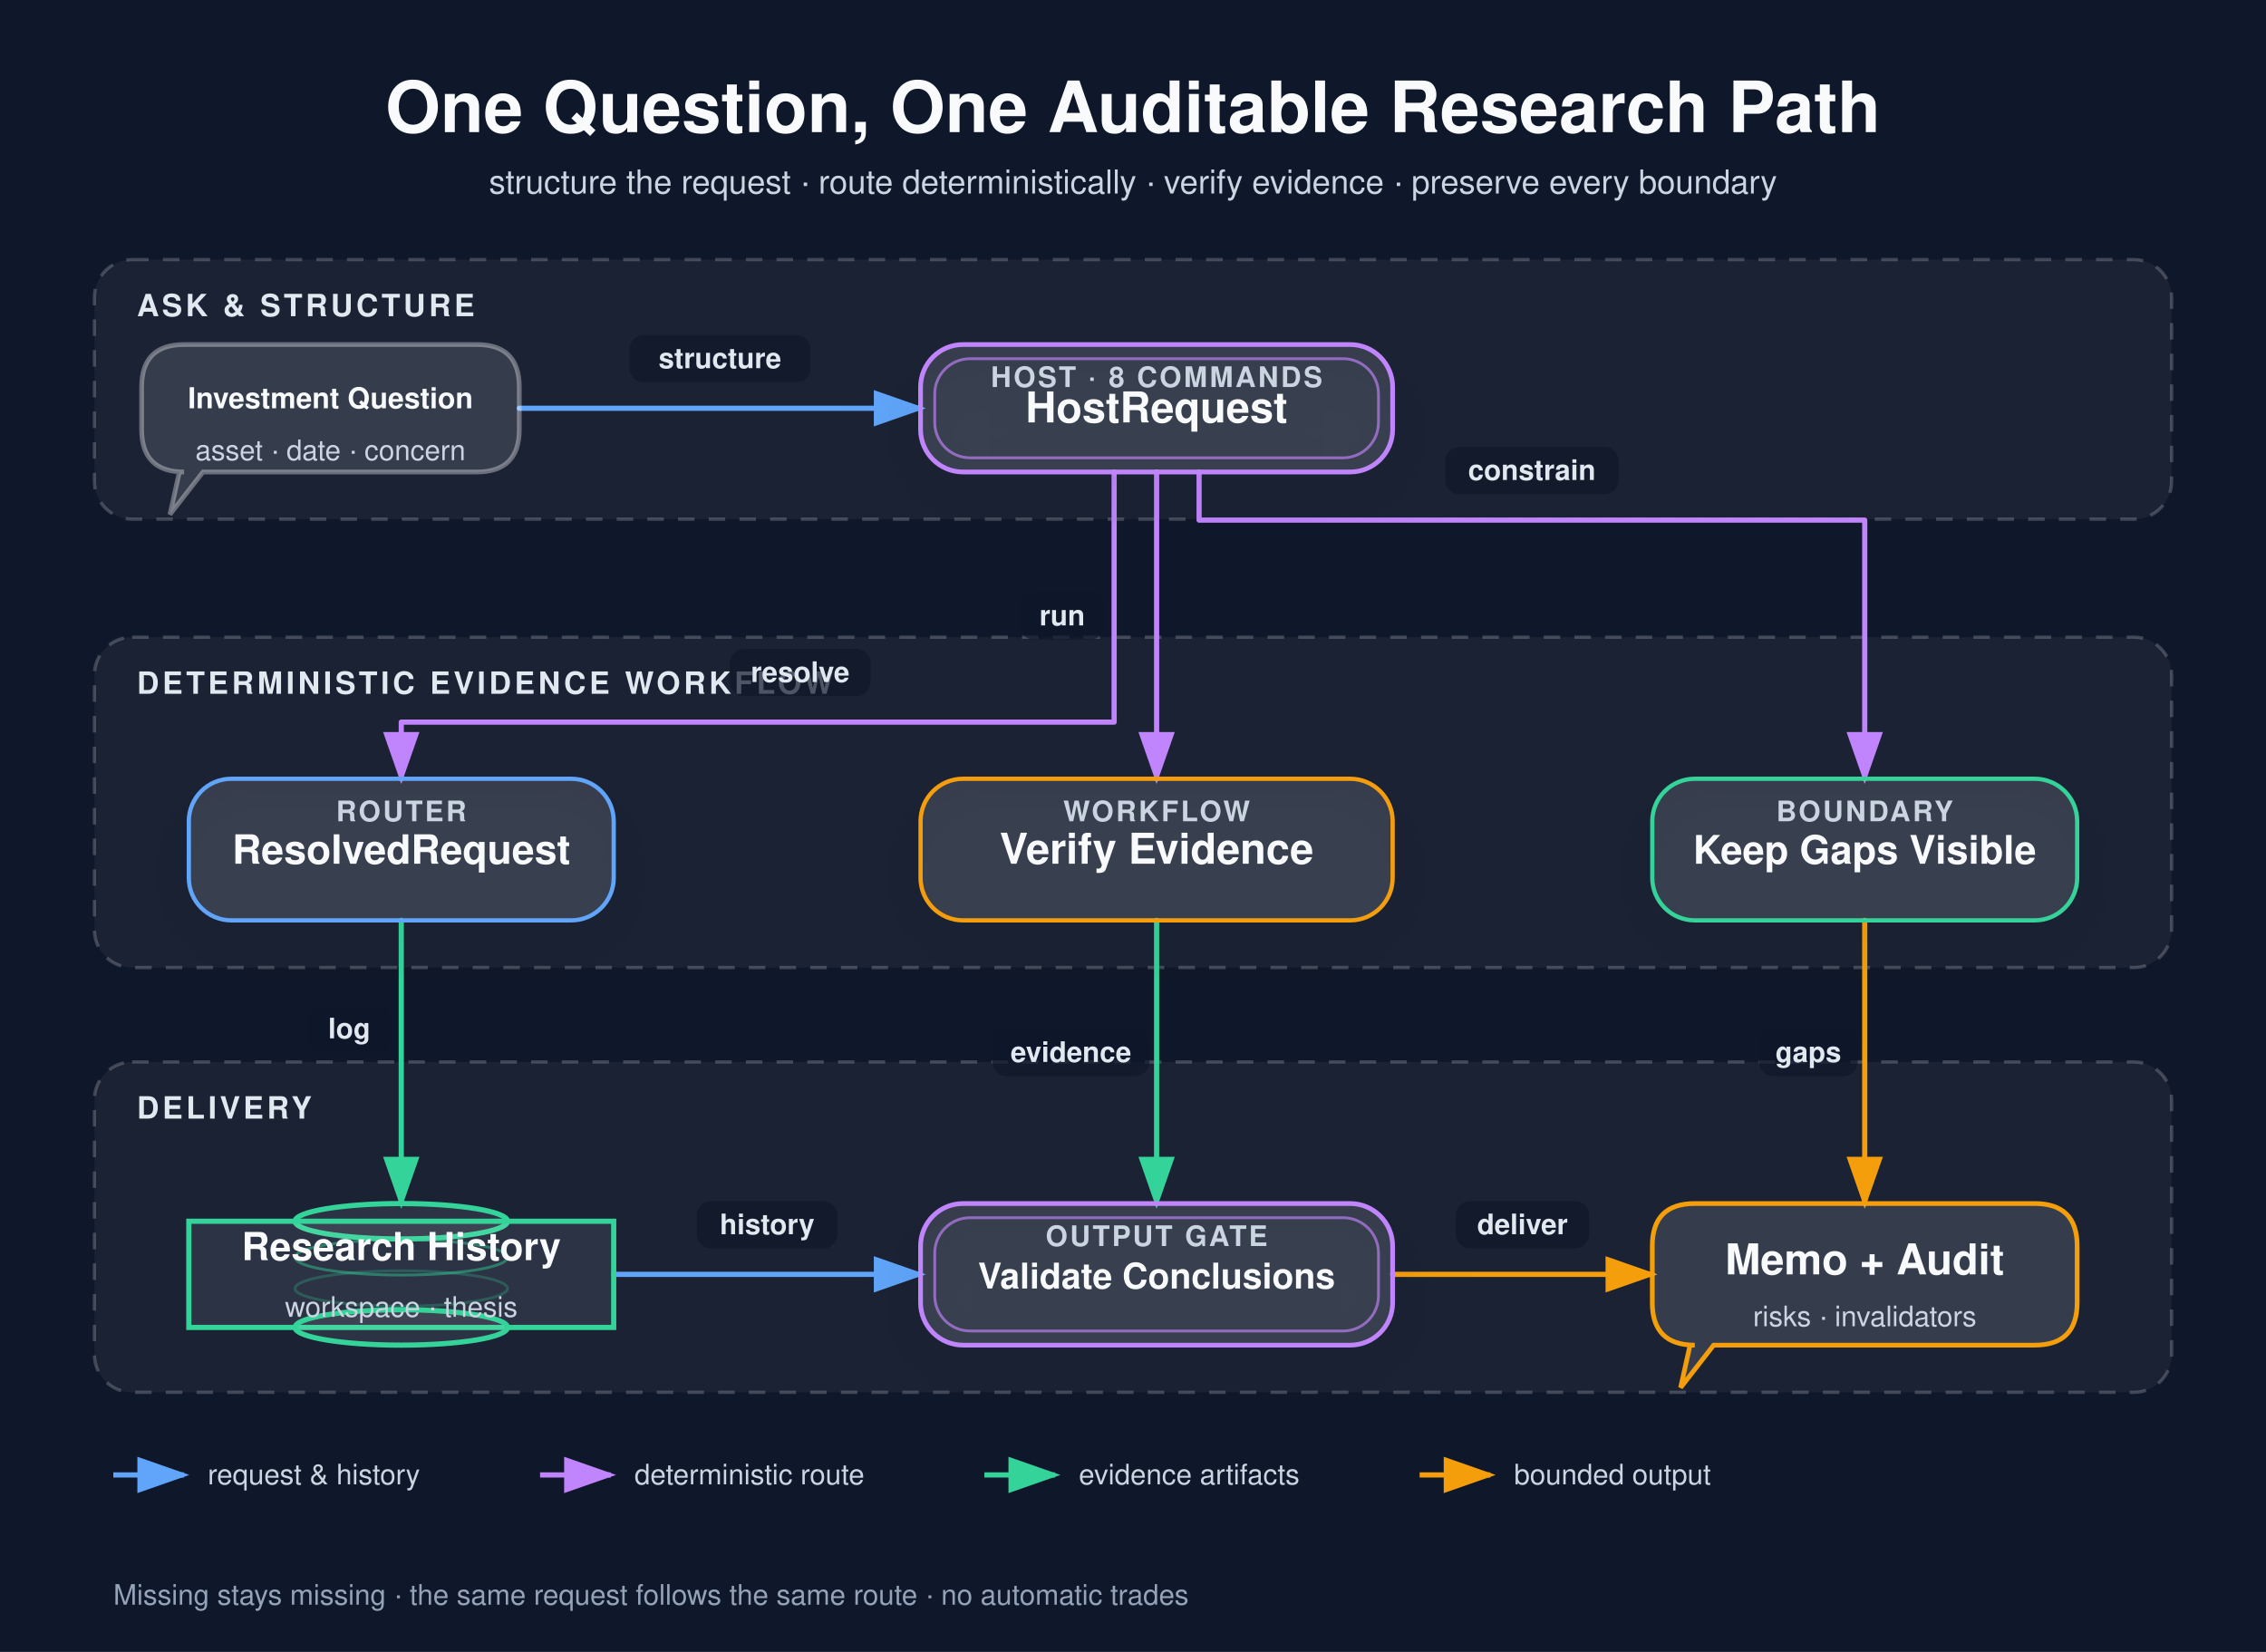
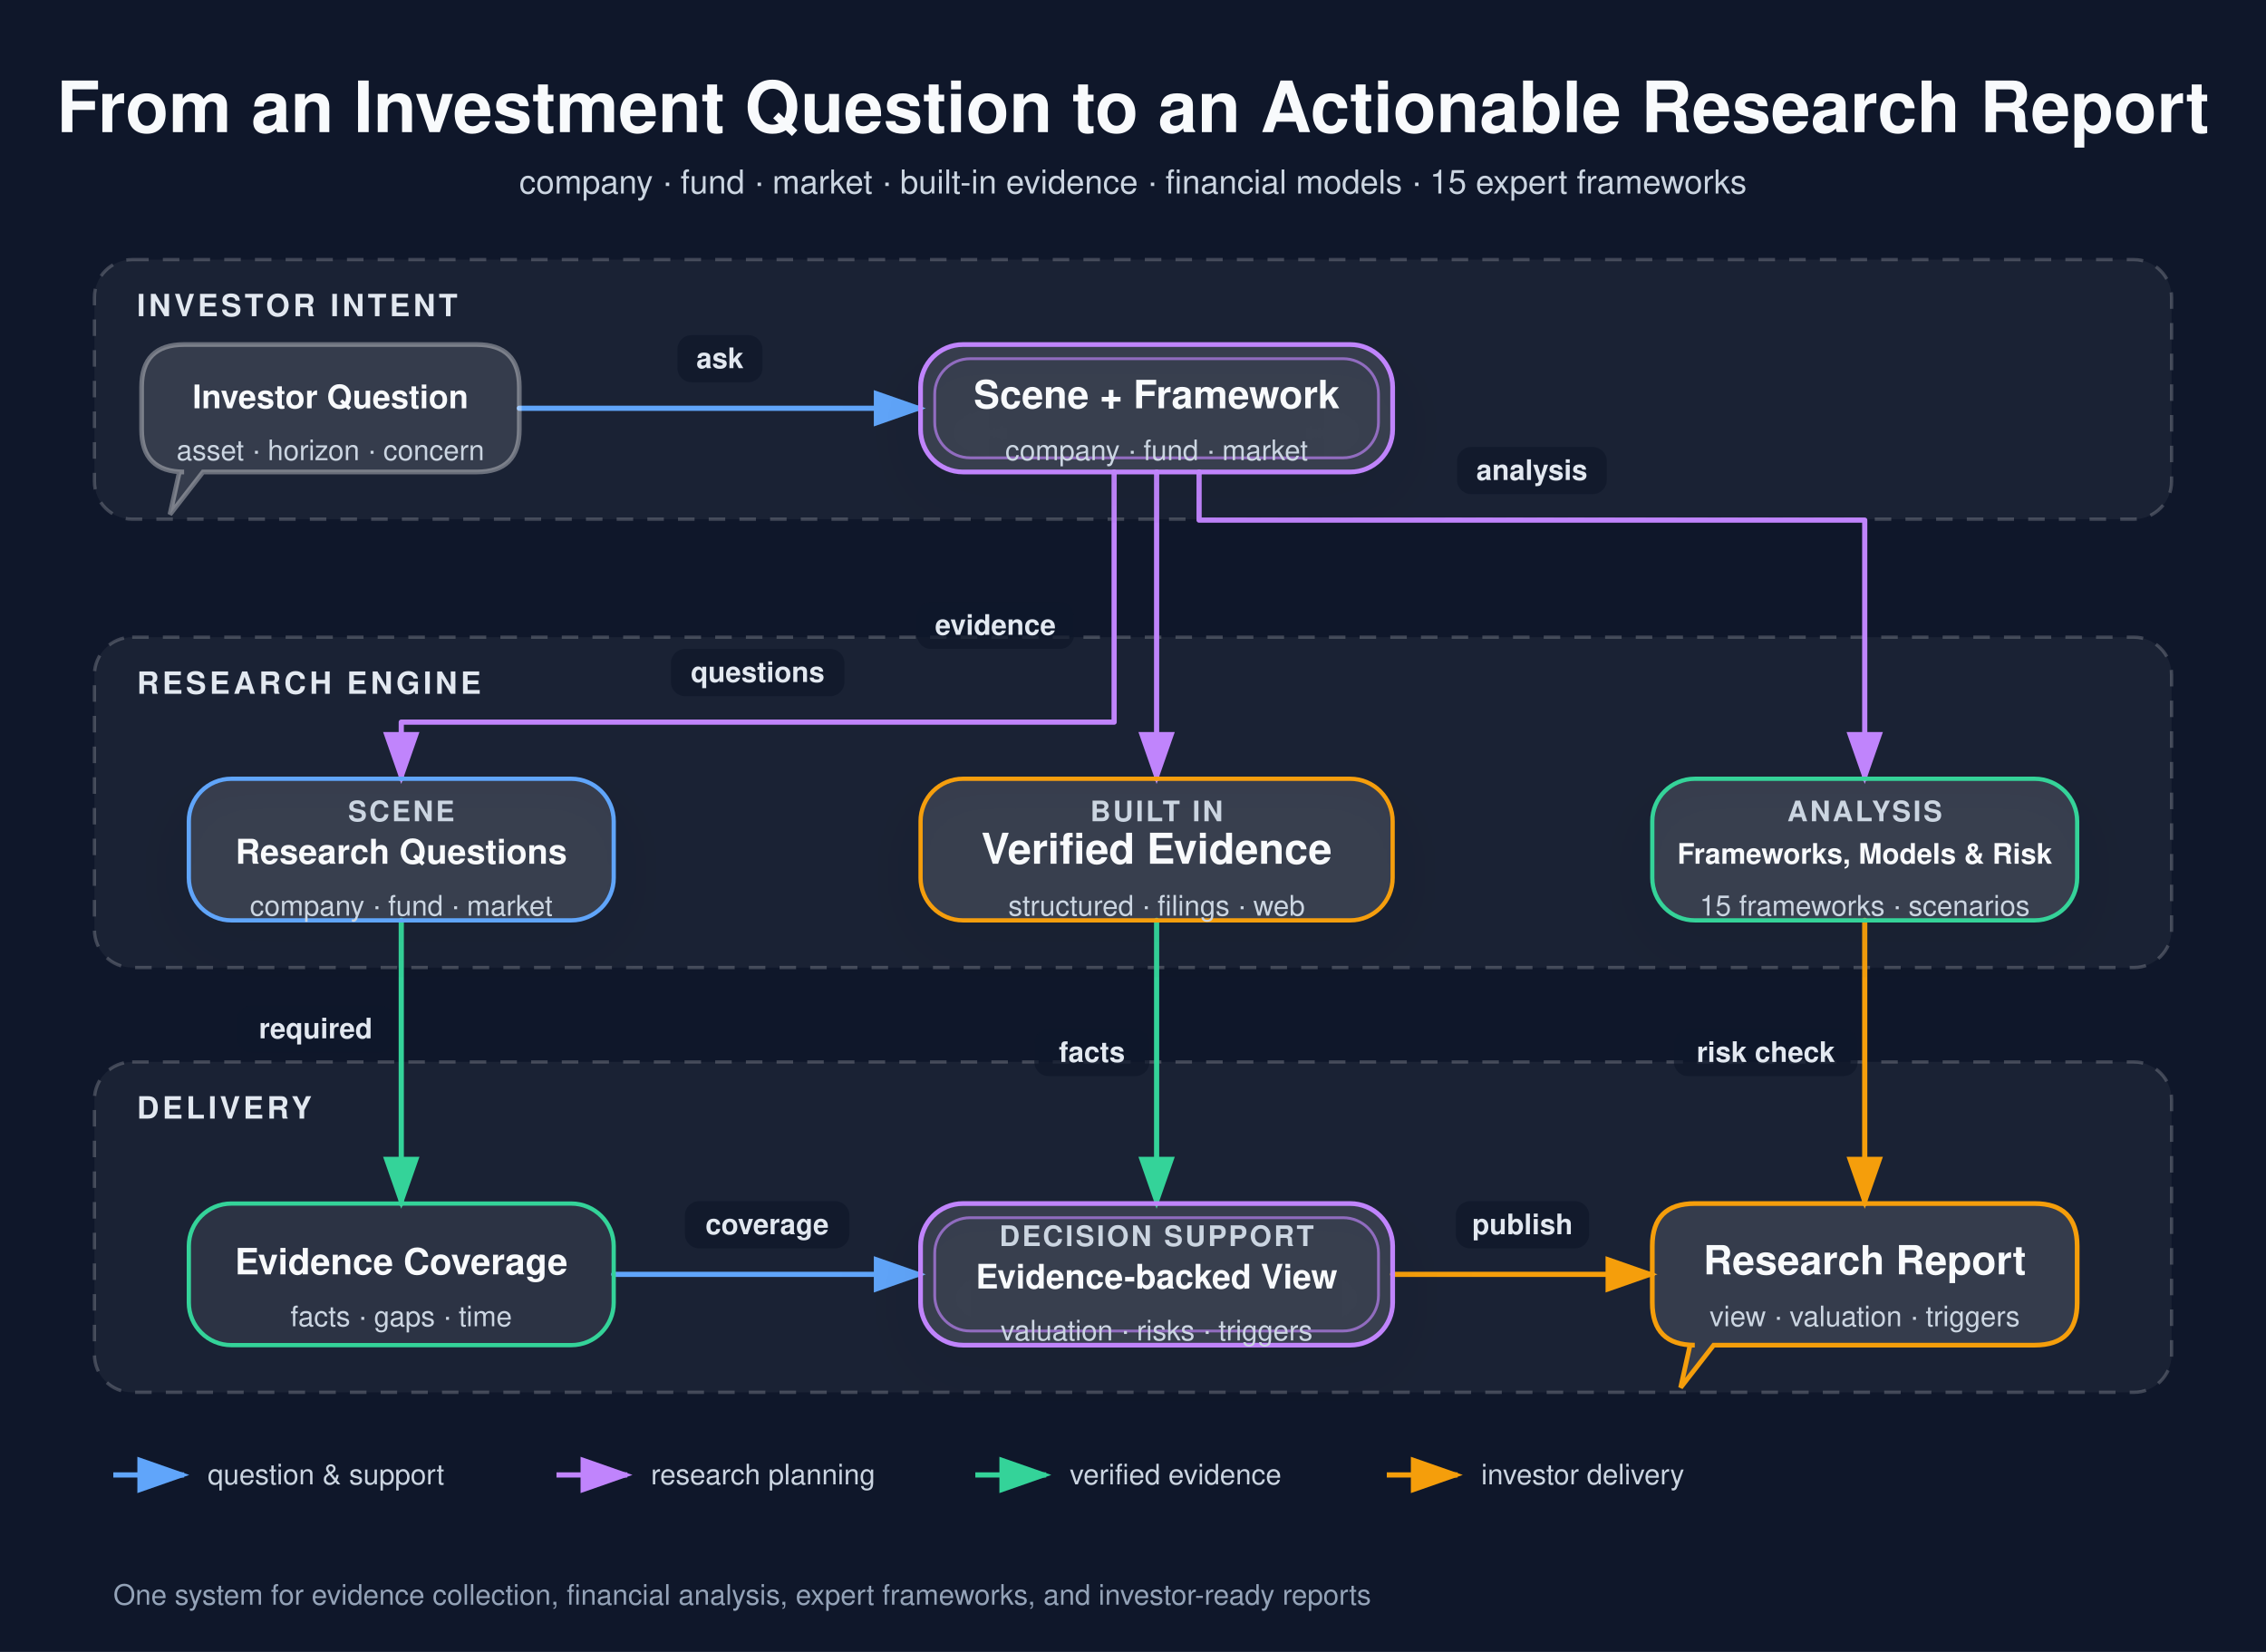
<svg xmlns="http://www.w3.org/2000/svg" viewBox="0 0 960 700" width="960" height="700" data-generator="fireworks-tech-graph" data-schema-version="1" data-text-metrics="heuristic-v1" data-style-id="5" data-visual-theme="Glassmorphism" data-diagram-type="agent" data-motion-scene="agent-orchestration" data-semantic-profile="generic" data-semantic-valid="true" data-quality-profile="showcase" data-max-bends-per-edge="2" data-max-total-bends="8" data-max-route-stretch="1.35" data-max-bridged-crossings="0" data-min-node-gap="40.0" data-min-container-gutter="20.0" data-min-label-clearance="4.0" data-min-segment-length="16.0">
  <defs>
    <marker id="arrowA" markerWidth="10" markerHeight="7" refX="9" refY="3.5" orient="auto">
      <polygon points="0 0, 10 3.5, 0 7" fill="#c084fc" />
    </marker>
    <marker id="arrowB" markerWidth="10" markerHeight="7" refX="9" refY="3.5" orient="auto">
      <polygon points="0 0, 10 3.5, 0 7" fill="#34d399" />
    </marker>
    <marker id="arrowC" markerWidth="10" markerHeight="7" refX="9" refY="3.5" orient="auto">
      <polygon points="0 0, 10 3.5, 0 7" fill="#60a5fa" />
    </marker>
    <marker id="arrowE" markerWidth="10" markerHeight="7" refX="9" refY="3.5" orient="auto">
      <polygon points="0 0, 10 3.5, 0 7" fill="#fb923c" />
    </marker>
    <marker id="arrowF" markerWidth="10" markerHeight="7" refX="9" refY="3.5" orient="auto">
      <polygon points="0 0, 10 3.5, 0 7" fill="#f472b6" />
    </marker>
    <marker id="arrowG" markerWidth="10" markerHeight="7" refX="9" refY="3.5" orient="auto">
      <polygon points="0 0, 10 3.5, 0 7" fill="#f59e0b" />
    </marker>
    <marker id="arrowH" markerWidth="10" markerHeight="7" refX="9" refY="3.5" orient="auto">
      <polygon points="0 0, 10 3.5, 0 7" fill="#cbd5e1" />
    </marker>
    <filter id="shadowSoft" x="-20%" y="-20%" width="140%" height="160%">
      <feDropShadow dx="0" dy="3" stdDeviation="6" flood-color="#0f172a" flood-opacity="0.12" />
    </filter>
    <filter id="shadowGlass" x="-20%" y="-20%" width="140%" height="160%">
      <feDropShadow dx="0" dy="10" stdDeviation="16" flood-color="#020617" flood-opacity="0.28" />
    </filter>
    <style>
    text { font-family: 'Helvetica Neue', Helvetica, Arial, 'PingFang SC', 'Microsoft YaHei', 'Microsoft JhengHei', 'SimHei', sans-serif; }
    .title { font-size: 30px; font-weight: 700; fill: #f8fafc; }
    .subtitle { font-size: 14px; font-weight: 500; fill: #cbd5e1; }
    .section { font-size: 13px; font-weight: 700; fill: #e2e8f0; letter-spacing: 1.4px; }
    .section-sub { font-size: 12px; font-weight: 500; fill: #94a3b8; }
    .node-title { font-weight: 700; fill: #f8fafc; }
    .node-sub { font-size: 12px; font-weight: 500; fill: #cbd5e1; }
    .node-type { font-size: 12px; font-weight: 700; fill: #cbd5e1; letter-spacing: 0.08em; }
    .arrow-label { font-size: 12px; font-weight: 600; fill: #e2e8f0; }
    .legend { font-size: 12px; font-weight: 500; fill: #cbd5e1; }
    .footnote { font-size: 12px; font-weight: 500; fill: #94a3b8; }
    .metric-label { font-size: 8.5px; font-weight: 700; fill: #94a3b8; text-transform: uppercase; }
    .metric-value { font-size: 9.5px; font-weight: 700; fill: #f8fafc; }
    </style>
  </defs>
  <rect data-graph-role="background" width="960.0" height="700.0" fill="#0f172a" />
-   <text x="480.0" y="56" text-anchor="middle" class="title">One Question, One Auditable Research Path</text>
-   <text x="480.0" y="82" text-anchor="middle" class="subtitle">structure the request · route deterministically · verify evidence · preserve every boundary</text>
+   <text x="480.0" y="56" text-anchor="middle" class="title">From an Investment Question to an Actionable Research Report</text>
+   <text x="480.0" y="82" text-anchor="middle" class="subtitle">company · fund · market · built-in evidence · financial models · 15 expert frameworks</text>
  <g id="mission" data-graph-role="container" data-container-id="mission" data-semantic-role="boundary" data-graph-bounds="40,110,920,220">
    <rect data-graph-role="container" x="40.0" y="110.0" width="880.0" height="110.0" rx="16.0" fill="rgba(255,255,255,0.05)" stroke="rgba(255,255,255,0.20)" stroke-width="1.4" stroke-dasharray="7 6" />
-     <text x="58.0" y="134.0" class="section">ASK &amp; STRUCTURE</text>
-     <rect id="mission-header" data-graph-role="reserved" data-reserved-kind="container-header" x="48" y="116" width="140.5" height="30" fill="none" stroke="none" />
+     <text x="58.0" y="134.0" class="section">INVESTOR INTENT</text>
+     <rect id="mission-header" data-graph-role="reserved" data-reserved-kind="container-header" x="48" y="116" width="133.48" height="30" fill="none" stroke="none" />
  </g>
  <g id="specialists" data-graph-role="container" data-container-id="specialists" data-semantic-role="boundary" data-graph-bounds="40,270,920,410">
    <rect data-graph-role="container" x="40.0" y="270.0" width="880.0" height="140.0" rx="16.0" fill="rgba(255,255,255,0.05)" stroke="rgba(255,255,255,0.20)" stroke-width="1.4" stroke-dasharray="7 6" />
-     <text x="58.0" y="294.0" class="section">DETERMINISTIC EVIDENCE WORKFLOW</text>
-     <rect id="specialists-header" data-graph-role="reserved" data-reserved-kind="container-header" x="48" y="276" width="253.86" height="30" fill="none" stroke="none" />
+     <text x="58.0" y="294.0" class="section">RESEARCH ENGINE</text>
+     <rect id="specialists-header" data-graph-role="reserved" data-reserved-kind="container-header" x="48" y="276" width="136.86" height="30" fill="none" stroke="none" />
  </g>
  <g id="delivery" data-graph-role="container" data-container-id="delivery" data-semantic-role="boundary" data-graph-bounds="40,450,920,590">
    <rect data-graph-role="container" x="40.0" y="450.0" width="880.0" height="140.0" rx="16.0" fill="rgba(255,255,255,0.05)" stroke="rgba(255,255,255,0.20)" stroke-width="1.4" stroke-dasharray="7 6" />
    <text x="58.0" y="474.0" class="section">DELIVERY</text>
    <rect id="delivery-header" data-graph-role="reserved" data-reserved-kind="container-header" x="48" y="456" width="86.94" height="30" fill="none" stroke="none" />
  </g>
  <path id="brief" data-graph-role="edge" data-edge-id="brief" data-source="request" data-target="coordinator" data-edge-kind="flow" data-topic-id="" data-flow="read" data-motion-role="ingress" data-motion-stage="1" data-motion-order="0" data-protocol="" data-via="" data-critical-path-id="" data-critical-hop="" data-critical-hops="" data-critical="false" data-bends="0" data-route-stretch="1.0" data-bridges="" d="M 220,173 L 390,173" fill="none" stroke="#60a5fa" stroke-width="2.2" stroke-linecap="round" stroke-linejoin="round" marker-end="url(#arrowC)" />
  <path id="a-delegate-research" data-graph-role="edge" data-edge-id="a-delegate-research" data-source="coordinator" data-target="research" data-edge-kind="flow" data-topic-id="" data-flow="control" data-motion-role="delegate" data-motion-stage="2" data-motion-order="0" data-protocol="" data-via="" data-critical-path-id="" data-critical-hop="" data-critical-hops="" data-critical="false" data-bends="2" data-route-stretch="1.0" data-bridges="" d="M 472,200 L 472,306 L 170,306 L 170,330" fill="none" stroke="#c084fc" stroke-width="2.2" stroke-linecap="round" stroke-linejoin="round" marker-end="url(#arrowA)" />
  <path id="b-delegate-coding" data-graph-role="edge" data-edge-id="b-delegate-coding" data-source="coordinator" data-target="coding" data-edge-kind="flow" data-topic-id="" data-flow="control" data-motion-role="delegate" data-motion-stage="2" data-motion-order="1" data-protocol="" data-via="" data-critical-path-id="" data-critical-hop="" data-critical-hops="" data-critical="false" data-bends="0" data-route-stretch="1.0" data-bridges="" d="M 490,200 L 490,330" fill="none" stroke="#c084fc" stroke-width="2.2" stroke-linecap="round" stroke-linejoin="round" marker-end="url(#arrowA)" />
  <path id="c-delegate-review" data-graph-role="edge" data-edge-id="c-delegate-review" data-source="coordinator" data-target="review" data-edge-kind="flow" data-topic-id="" data-flow="control" data-motion-role="delegate" data-motion-stage="2" data-motion-order="2" data-protocol="" data-via="" data-critical-path-id="" data-critical-hop="" data-critical-hops="" data-critical="false" data-bends="2" data-route-stretch="1.0" data-bridges="" d="M 508,200 L 508,220.4 L 790,220.4 L 790,330" fill="none" stroke="#c084fc" stroke-width="2.2" stroke-linecap="round" stroke-linejoin="round" marker-end="url(#arrowA)" />
  <path id="research-write" data-graph-role="edge" data-edge-id="research-write" data-source="research" data-target="memory" data-edge-kind="flow" data-topic-id="" data-flow="write" data-motion-role="evidence" data-motion-stage="3" data-motion-order="0" data-protocol="" data-via="" data-critical-path-id="" data-critical-hop="" data-critical-hops="" data-critical="false" data-bends="0" data-route-stretch="1.0" data-bridges="" d="M 170,390 L 170,510" fill="none" stroke="#34d399" stroke-width="2.2" stroke-linecap="round" stroke-linejoin="round" marker-end="url(#arrowB)" />
  <path id="memory-merge" data-graph-role="edge" data-edge-id="memory-merge" data-source="memory" data-target="synthesis" data-edge-kind="flow" data-topic-id="" data-flow="read" data-motion-role="context" data-motion-stage="4" data-motion-order="0" data-protocol="" data-via="" data-critical-path-id="" data-critical-hop="" data-critical-hops="" data-critical="false" data-bends="0" data-route-stretch="1.0" data-bridges="" d="M 260,540 L 390,540" fill="none" stroke="#60a5fa" stroke-width="2.2" stroke-linecap="round" stroke-linejoin="round" marker-end="url(#arrowC)" />
  <path id="coding-merge" data-graph-role="edge" data-edge-id="coding-merge" data-source="coding" data-target="synthesis" data-edge-kind="flow" data-topic-id="" data-flow="write" data-motion-role="artifact" data-motion-stage="3" data-motion-order="1" data-protocol="" data-via="" data-critical-path-id="" data-critical-hop="" data-critical-hops="" data-critical="false" data-bends="0" data-route-stretch="1.0" data-bridges="" d="M 490,390 L 490,510" fill="none" stroke="#34d399" stroke-width="2.2" stroke-linecap="round" stroke-linejoin="round" marker-end="url(#arrowB)" />
  <path id="review-output" data-graph-role="edge" data-edge-id="review-output" data-source="review" data-target="response" data-edge-kind="flow" data-topic-id="" data-flow="feedback" data-motion-role="approval" data-motion-stage="5" data-motion-order="1" data-protocol="" data-via="" data-critical-path-id="" data-critical-hop="" data-critical-hops="" data-critical="false" data-bends="0" data-route-stretch="1.0" data-bridges="" d="M 790,390 L 790,510" fill="none" stroke="#f59e0b" stroke-width="2.2" stroke-linecap="round" stroke-linejoin="round" marker-end="url(#arrowG)" />
  <path id="deliver" data-graph-role="edge" data-edge-id="deliver" data-source="synthesis" data-target="response" data-edge-kind="flow" data-topic-id="" data-flow="feedback" data-motion-role="deliver" data-motion-stage="5" data-motion-order="0" data-protocol="" data-via="" data-critical-path-id="" data-critical-hop="" data-critical-hops="" data-critical="false" data-bends="0" data-route-stretch="1.0" data-bridges="" d="M 590,540 L 700,540" fill="none" stroke="#f59e0b" stroke-width="2.2" stroke-linecap="round" stroke-linejoin="round" marker-end="url(#arrowG)" />
  <g id="node-request" data-graph-role="node" data-node-id="request" data-semantic-role="speech" data-motion-role="" data-motion-stage="" data-motion-order="" data-parent="" data-deployment-id="" data-topic-id="" data-span-id="" data-station-order="" data-status="" data-start-ms="" data-duration-ms="" data-parent-span="" data-graph-bounds="60,146,220,200">
    <path d="M 78.0 146.0 L 202.0 146.0 Q 220.0 146.0 220.0 164.0 L 220.0 182.0 Q 220.0 200.0 202.0 200.0 L 86.0 200.0 L 72.0 218.0 L 76.0 200.0 L 78.0 200.0 Q 60.0 200.0 60.0 182.0 L 60.0 164.0 Q 60.0 146.0 78.0 146.0 Z" fill="rgba(255,255,255,0.12)" stroke="rgba(255,255,255,0.35)" stroke-width="2.0" />
-     <text x="140.0" y="173.0" text-anchor="middle" class="node-title" font-size="12.24">Investment Question</text>
-     <text x="140.0" y="195.0" text-anchor="middle" class="node-sub">asset · date · concern</text>
+     <text x="140.0" y="173.0" text-anchor="middle" class="node-title" font-size="13.8">Investor Question</text>
+     <text x="140.0" y="195.0" text-anchor="middle" class="node-sub">asset · horizon · concern</text>
  </g>
  <g id="node-coordinator" data-graph-role="node" data-node-id="coordinator" data-semantic-role="double_rect" data-motion-role="" data-motion-stage="" data-motion-order="" data-parent="" data-deployment-id="" data-topic-id="" data-span-id="" data-station-order="" data-status="" data-start-ms="" data-duration-ms="" data-parent-span="" data-graph-bounds="390,146,590,200">
    <rect x="390.0" y="146.0" width="200.0" height="54.0" rx="18.0" fill="rgba(255,255,255,0.12)" stroke="#c084fc" stroke-width="2.0" filter="url(#shadowGlass)" />
    <rect x="396.0" y="152.0" width="188.0" height="42.0" rx="15.0" fill="none" stroke="#c084fc" stroke-width="1.2" opacity="0.65" />
-     <text x="490.0" y="164.0" text-anchor="middle" class="node-type">HOST · 8 COMMANDS</text>
-     <text x="490.0" y="179.0" text-anchor="middle" class="node-title" font-size="18.0">HostRequest</text>
+     <text x="490.0" y="173.0" text-anchor="middle" class="node-title" font-size="16.51">Scene + Framework</text>
+     <text x="490.0" y="195.0" text-anchor="middle" class="node-sub">company · fund · market</text>
  </g>
  <g id="node-research" data-graph-role="node" data-node-id="research" data-semantic-role="rect" data-motion-role="" data-motion-stage="" data-motion-order="" data-parent="" data-deployment-id="" data-topic-id="" data-span-id="" data-station-order="" data-status="" data-start-ms="" data-duration-ms="" data-parent-span="" data-graph-bounds="80,330,260,390">
    <rect x="80.0" y="330.0" width="180.0" height="60.0" rx="18.0" fill="rgba(255,255,255,0.12)" stroke="#60a5fa" stroke-width="1.8" filter="url(#shadowGlass)" />
-     <text x="170.0" y="348.0" text-anchor="middle" class="node-type">ROUTER</text>
-     <text x="170.0" y="366.0" text-anchor="middle" class="node-title" font-size="17.11">ResolvedRequest</text>
+     <text x="170.0" y="348.0" text-anchor="middle" class="node-type">SCENE</text>
+     <text x="170.0" y="366.0" text-anchor="middle" class="node-title" font-size="14.5">Research Questions</text>
+     <text x="170.0" y="388.0" text-anchor="middle" class="node-sub">company · fund · market</text>
  </g>
  <g id="node-coding" data-graph-role="node" data-node-id="coding" data-semantic-role="rect" data-motion-role="" data-motion-stage="" data-motion-order="" data-parent="" data-deployment-id="" data-topic-id="" data-span-id="" data-station-order="" data-status="" data-start-ms="" data-duration-ms="" data-parent-span="" data-graph-bounds="390,330,590,390">
    <rect x="390.0" y="330.0" width="200.0" height="60.0" rx="18.0" fill="rgba(255,255,255,0.12)" stroke="#f59e0b" stroke-width="1.8" filter="url(#shadowGlass)" />
-     <text x="490.0" y="348.0" text-anchor="middle" class="node-type">WORKFLOW</text>
-     <text x="490.0" y="366.0" text-anchor="middle" class="node-title" font-size="18.0">Verify Evidence</text>
+     <text x="490.0" y="348.0" text-anchor="middle" class="node-type">BUILT IN</text>
+     <text x="490.0" y="366.0" text-anchor="middle" class="node-title" font-size="18.0">Verified Evidence</text>
+     <text x="490.0" y="388.0" text-anchor="middle" class="node-sub">structured · filings · web</text>
  </g>
  <g id="node-review" data-graph-role="node" data-node-id="review" data-semantic-role="rect" data-motion-role="" data-motion-stage="" data-motion-order="" data-parent="" data-deployment-id="" data-topic-id="" data-span-id="" data-station-order="" data-status="" data-start-ms="" data-duration-ms="" data-parent-span="" data-graph-bounds="700,330,880,390">
    <rect x="700.0" y="330.0" width="180.0" height="60.0" rx="18.0" fill="rgba(255,255,255,0.12)" stroke="#34d399" stroke-width="1.8" filter="url(#shadowGlass)" />
-     <text x="790.0" y="348.0" text-anchor="middle" class="node-type">BOUNDARY</text>
-     <text x="790.0" y="366.0" text-anchor="middle" class="node-title" font-size="16.71">Keep Gaps Visible</text>
+     <text x="790.0" y="348.0" text-anchor="middle" class="node-type">ANALYSIS</text>
+     <text x="790.0" y="366.0" text-anchor="middle" class="node-title" font-size="12.0">Frameworks, Models &amp; Risk</text>
+     <text x="790.0" y="388.0" text-anchor="middle" class="node-sub">15 frameworks · scenarios</text>
  </g>
-   <g id="node-memory" data-graph-role="node" data-node-id="memory" data-semantic-role="cylinder" data-motion-role="" data-motion-stage="" data-motion-order="" data-parent="" data-deployment-id="" data-topic-id="" data-span-id="" data-station-order="" data-status="" data-start-ms="" data-duration-ms="" data-parent-span="" data-graph-bounds="80,510,260,570">
-     <ellipse cx="170.0" cy="517.5" rx="45.0" ry="7.5" fill="rgba(255,255,255,0.08)" stroke="#34d399" stroke-width="2.2" />
-     <rect x="80.0" y="517.5" width="180.0" height="45.0" fill="rgba(255,255,255,0.08)" stroke="#34d399" stroke-width="2.2" />
-     <ellipse cx="170.0" cy="562.5" rx="45.0" ry="7.5" fill="rgba(255,255,255,0.08)" stroke="#34d399" stroke-width="2.2" />
-     <ellipse cx="170.0" cy="532.8" rx="45.0" ry="7.5" fill="none" stroke="#34d399" stroke-opacity="0.45" stroke-width="1.2" />
-     <ellipse cx="170.0" cy="546.0" rx="45.0" ry="7.5" fill="none" stroke="#34d399" stroke-opacity="0.25" stroke-width="1.2" />
-     <text x="170.0" y="534.0" text-anchor="middle" class="node-title" font-size="16.41">Research History</text>
-     <text x="170.0" y="558.0" text-anchor="middle" class="node-sub">workspace · thesis</text>
+   <g id="node-memory" data-graph-role="node" data-node-id="memory" data-semantic-role="rect" data-motion-role="" data-motion-stage="" data-motion-order="" data-parent="" data-deployment-id="" data-topic-id="" data-span-id="" data-station-order="" data-status="" data-start-ms="" data-duration-ms="" data-parent-span="" data-graph-bounds="80,510,260,570">
+     <rect x="80.0" y="510.0" width="180.0" height="60.0" rx="18.0" fill="rgba(255,255,255,0.08)" stroke="#34d399" stroke-width="1.8" />
+     <text x="170.0" y="540.0" text-anchor="middle" class="node-title" font-size="15.39">Evidence Coverage</text>
+     <text x="170.0" y="562.0" text-anchor="middle" class="node-sub">facts · gaps · time</text>
  </g>
  <g id="node-synthesis" data-graph-role="node" data-node-id="synthesis" data-semantic-role="double_rect" data-motion-role="" data-motion-stage="" data-motion-order="" data-parent="" data-deployment-id="" data-topic-id="" data-span-id="" data-station-order="" data-status="" data-start-ms="" data-duration-ms="" data-parent-span="" data-graph-bounds="390,510,590,570">
    <rect x="390.0" y="510.0" width="200.0" height="60.0" rx="18.0" fill="rgba(255,255,255,0.12)" stroke="#c084fc" stroke-width="2.0" filter="url(#shadowGlass)" />
    <rect x="396.0" y="516.0" width="188.0" height="48.0" rx="15.0" fill="none" stroke="#c084fc" stroke-width="1.2" opacity="0.65" />
-     <text x="490.0" y="528.0" text-anchor="middle" class="node-type">OUTPUT GATE</text>
-     <text x="490.0" y="546.0" text-anchor="middle" class="node-title" font-size="15.04">Validate Conclusions</text>
+     <text x="490.0" y="528.0" text-anchor="middle" class="node-type">DECISION SUPPORT</text>
+     <text x="490.0" y="546.0" text-anchor="middle" class="node-title" font-size="14.32">Evidence-backed View</text>
+     <text x="490.0" y="568.0" text-anchor="middle" class="node-sub">valuation · risks · triggers</text>
  </g>
  <g id="node-response" data-graph-role="node" data-node-id="response" data-semantic-role="speech" data-motion-role="" data-motion-stage="" data-motion-order="" data-parent="" data-deployment-id="" data-topic-id="" data-span-id="" data-station-order="" data-status="" data-start-ms="" data-duration-ms="" data-parent-span="" data-graph-bounds="700,510,880,570">
    <path d="M 718.0 510.0 L 862.0 510.0 Q 880.0 510.0 880.0 528.0 L 880.0 552.0 Q 880.0 570.0 862.0 570.0 L 726.0 570.0 L 712.0 588.0 L 716.0 570.0 L 718.0 570.0 Q 700.0 570.0 700.0 552.0 L 700.0 528.0 Q 700.0 510.0 718.0 510.0 Z" fill="rgba(255,255,255,0.12)" stroke="#f59e0b" stroke-width="2.0" />
-     <text x="790.0" y="540.0" text-anchor="middle" class="node-title" font-size="18.0">Memo + Audit</text>
-     <text x="790.0" y="562.0" text-anchor="middle" class="node-sub">risks · invalidators</text>
+     <text x="790.0" y="540.0" text-anchor="middle" class="node-title" font-size="17.03">Research Report</text>
+     <text x="790.0" y="562.0" text-anchor="middle" class="node-sub">view · valuation · triggers</text>
  </g>
-   <g id="brief-label" data-graph-role="label" data-owner="brief" data-graph-bounds="266.68,142,343.32,162">
-     <rect x="266.68" y="142.0" width="76.64" height="20" rx="6" fill="rgba(15,23,42,0.7)" opacity="1" />
-     <text x="305.0" y="156.0" text-anchor="middle" class="arrow-label">structure</text>
+   <g id="brief-label" data-graph-role="label" data-owner="brief" data-graph-bounds="287,142,323,162">
+     <rect x="287.0" y="142.0" width="36.0" height="20" rx="6" fill="rgba(15,23,42,0.7)" opacity="1" />
+     <text x="305.0" y="156.0" text-anchor="middle" class="arrow-label">ask</text>
  </g>
-   <g id="a-delegate-research-label" data-graph-role="label" data-owner="a-delegate-research" data-graph-bounds="309.2,275,368.8,295">
-     <rect x="309.2" y="275.0" width="59.6" height="20" rx="6" fill="rgba(15,23,42,0.7)" opacity="1" />
-     <text x="339.0" y="289.0" text-anchor="middle" class="arrow-label">resolve</text>
+   <g id="a-delegate-research-label" data-graph-role="label" data-owner="a-delegate-research" data-graph-bounds="284.24,275,357.76,295">
+     <rect x="284.24" y="275.0" width="73.52" height="20" rx="6" fill="rgba(15,23,42,0.7)" opacity="1" />
+     <text x="321.0" y="289.0" text-anchor="middle" class="arrow-label">questions</text>
  </g>
-   <g id="b-delegate-coding-label" data-graph-role="label" data-owner="b-delegate-coding" data-graph-bounds="432,251,468,271">
-     <rect x="432.0" y="251.0" width="36.0" height="20" rx="6" fill="rgba(15,23,42,0.7)" opacity="1" />
-     <text x="450.0" y="265.0" text-anchor="middle" class="arrow-label">run</text>
+   <g id="b-delegate-coding-label" data-graph-role="label" data-owner="b-delegate-coding" data-graph-bounds="388.44,255,455,275">
+     <rect x="388.44" y="255.0" width="66.56" height="20" rx="6" fill="rgba(15,23,42,0.7)" opacity="1" />
+     <text x="421.72" y="269.0" text-anchor="middle" class="arrow-label">evidence</text>
  </g>
-   <g id="c-delegate-review-label" data-graph-role="label" data-owner="c-delegate-review" data-graph-bounds="612.24,189.4,685.76,209.4">
-     <rect x="612.24" y="189.4" width="73.52" height="20" rx="6" fill="rgba(15,23,42,0.7)" opacity="1" />
-     <text x="649.0" y="203.4" text-anchor="middle" class="arrow-label">constrain</text>
+   <g id="c-delegate-review-label" data-graph-role="label" data-owner="c-delegate-review" data-graph-bounds="617.28,189.4,680.72,209.4">
+     <rect x="617.28" y="189.4" width="63.44" height="20" rx="6" fill="rgba(15,23,42,0.7)" opacity="1" />
+     <text x="649.0" y="203.4" text-anchor="middle" class="arrow-label">analysis</text>
  </g>
-   <g id="research-write-label" data-graph-role="label" data-owner="research-write" data-graph-bounds="130,426,166,446">
-     <rect x="130.0" y="426.0" width="36.0" height="20" rx="6" fill="rgba(15,23,42,0.7)" opacity="1" />
-     <text x="148.0" y="440.0" text-anchor="middle" class="arrow-label">log</text>
+   <g id="research-write-label" data-graph-role="label" data-owner="research-write" data-graph-bounds="100.44,426,167,446">
+     <rect x="100.44" y="426.0" width="66.56" height="20" rx="6" fill="rgba(15,23,42,0.7)" opacity="1" />
+     <text x="133.72" y="440.0" text-anchor="middle" class="arrow-label">required</text>
  </g>
-   <g id="memory-merge-label" data-graph-role="label" data-owner="memory-merge" data-graph-bounds="295.2,509,354.8,529">
-     <rect x="295.2" y="509.0" width="59.6" height="20" rx="6" fill="rgba(15,23,42,0.7)" opacity="1" />
-     <text x="325.0" y="523.0" text-anchor="middle" class="arrow-label">history</text>
+   <g id="memory-merge-label" data-graph-role="label" data-owner="memory-merge" data-graph-bounds="290.16,509,359.84,529">
+     <rect x="290.16" y="509.0" width="69.68" height="20" rx="6" fill="rgba(15,23,42,0.7)" opacity="1" />
+     <text x="325.0" y="523.0" text-anchor="middle" class="arrow-label">coverage</text>
  </g>
-   <g id="coding-merge-label" data-graph-role="label" data-owner="coding-merge" data-graph-bounds="420.44,436,487,456">
-     <rect x="420.44" y="436.0" width="66.56" height="20" rx="6" fill="rgba(15,23,42,0.7)" opacity="1" />
-     <text x="453.72" y="450.0" text-anchor="middle" class="arrow-label">evidence</text>
+   <g id="coding-merge-label" data-graph-role="label" data-owner="coding-merge" data-graph-bounds="438.2,436,487,456">
+     <rect x="438.2" y="436.0" width="48.8" height="20" rx="6" fill="rgba(15,23,42,0.7)" opacity="1" />
+     <text x="462.6" y="450.0" text-anchor="middle" class="arrow-label">facts</text>
  </g>
-   <g id="review-output-label" data-graph-role="label" data-owner="review-output" data-graph-bounds="745.16,436,787,456">
-     <rect x="745.16" y="436.0" width="41.84" height="20" rx="6" fill="rgba(15,23,42,0.7)" opacity="1" />
-     <text x="766.08" y="450.0" text-anchor="middle" class="arrow-label">gaps</text>
+   <g id="review-output-label" data-graph-role="label" data-owner="review-output" data-graph-bounds="709.16,436,787,456">
+     <rect x="709.16" y="436.0" width="77.84" height="20" rx="6" fill="rgba(15,23,42,0.7)" opacity="1" />
+     <text x="748.08" y="450.0" text-anchor="middle" class="arrow-label">risk check</text>
  </g>
  <g id="deliver-label" data-graph-role="label" data-owner="deliver" data-graph-bounds="616.76,509,673.24,529">
    <rect x="616.76" y="509.0" width="56.48" height="20" rx="6" fill="rgba(15,23,42,0.7)" opacity="1" />
-     <text x="645.0" y="523.0" text-anchor="middle" class="arrow-label">deliver</text>
+     <text x="645.0" y="523.0" text-anchor="middle" class="arrow-label">publish</text>
  </g>
  <g id="legend" data-graph-role="legend">
-     <rect id="legend-zone" data-graph-role="reserved" data-reserved-kind="legend" x="38" y="611" width="718.24" height="46" rx="10" fill="none" stroke="none" />
+     <rect id="legend-zone" data-graph-role="reserved" data-reserved-kind="legend" x="38" y="611" width="715.84" height="46" rx="10" fill="none" stroke="none" />
    <line data-graph-role="decoration" x1="48.0" y1="625.0" x2="78.0" y2="625.0" stroke="#60a5fa" stroke-width="2.2" marker-end="url(#arrowC)" />
-     <text data-graph-role="decoration" x="88.0" y="629.0" class="legend">request &amp; history</text>
-     <line data-graph-role="decoration" x1="228.8" y1="625.0" x2="258.8" y2="625.0" stroke="#c084fc" stroke-width="2.2" marker-end="url(#arrowA)" />
-     <text data-graph-role="decoration" x="268.8" y="629.0" class="legend">deterministic route</text>
-     <line data-graph-role="decoration" x1="417.04" y1="625.0" x2="447.04" y2="625.0" stroke="#34d399" stroke-width="2.2" marker-end="url(#arrowB)" />
-     <text data-graph-role="decoration" x="457.04" y="629.0" class="legend">evidence artifacts</text>
-     <line data-graph-role="decoration" x1="601.44" y1="625.0" x2="631.44" y2="625.0" stroke="#f59e0b" stroke-width="2.2" marker-end="url(#arrowG)" />
-     <text data-graph-role="decoration" x="641.44" y="629.0" class="legend">bounded output</text>
+     <text data-graph-role="decoration" x="88.0" y="629.0" class="legend">question &amp; support</text>
+     <line data-graph-role="decoration" x1="235.76" y1="625.0" x2="265.76" y2="625.0" stroke="#c084fc" stroke-width="2.2" marker-end="url(#arrowA)" />
+     <text data-graph-role="decoration" x="275.76" y="629.0" class="legend">research planning</text>
+     <line data-graph-role="decoration" x1="413.2" y1="625.0" x2="443.2" y2="625.0" stroke="#34d399" stroke-width="2.2" marker-end="url(#arrowB)" />
+     <text data-graph-role="decoration" x="453.2" y="629.0" class="legend">verified evidence</text>
+     <line data-graph-role="decoration" x1="587.52" y1="625.0" x2="617.52" y2="625.0" stroke="#f59e0b" stroke-width="2.2" marker-end="url(#arrowG)" />
+     <text data-graph-role="decoration" x="627.52" y="629.0" class="legend">investor delivery</text>
  </g>
-   <g id="footer" data-graph-role="reserved" data-graph-bounds="48,668,643,684">
-     <text x="48.0" y="680.0" class="footnote">Missing stays missing · the same request follows the same route · no automatic trades</text>
+   <g id="footer" data-graph-role="reserved" data-graph-bounds="48,668,755,684">
+     <text x="48.0" y="680.0" class="footnote">One system for evidence collection, financial analysis, expert frameworks, and investor-ready reports</text>
  </g>
</svg>
